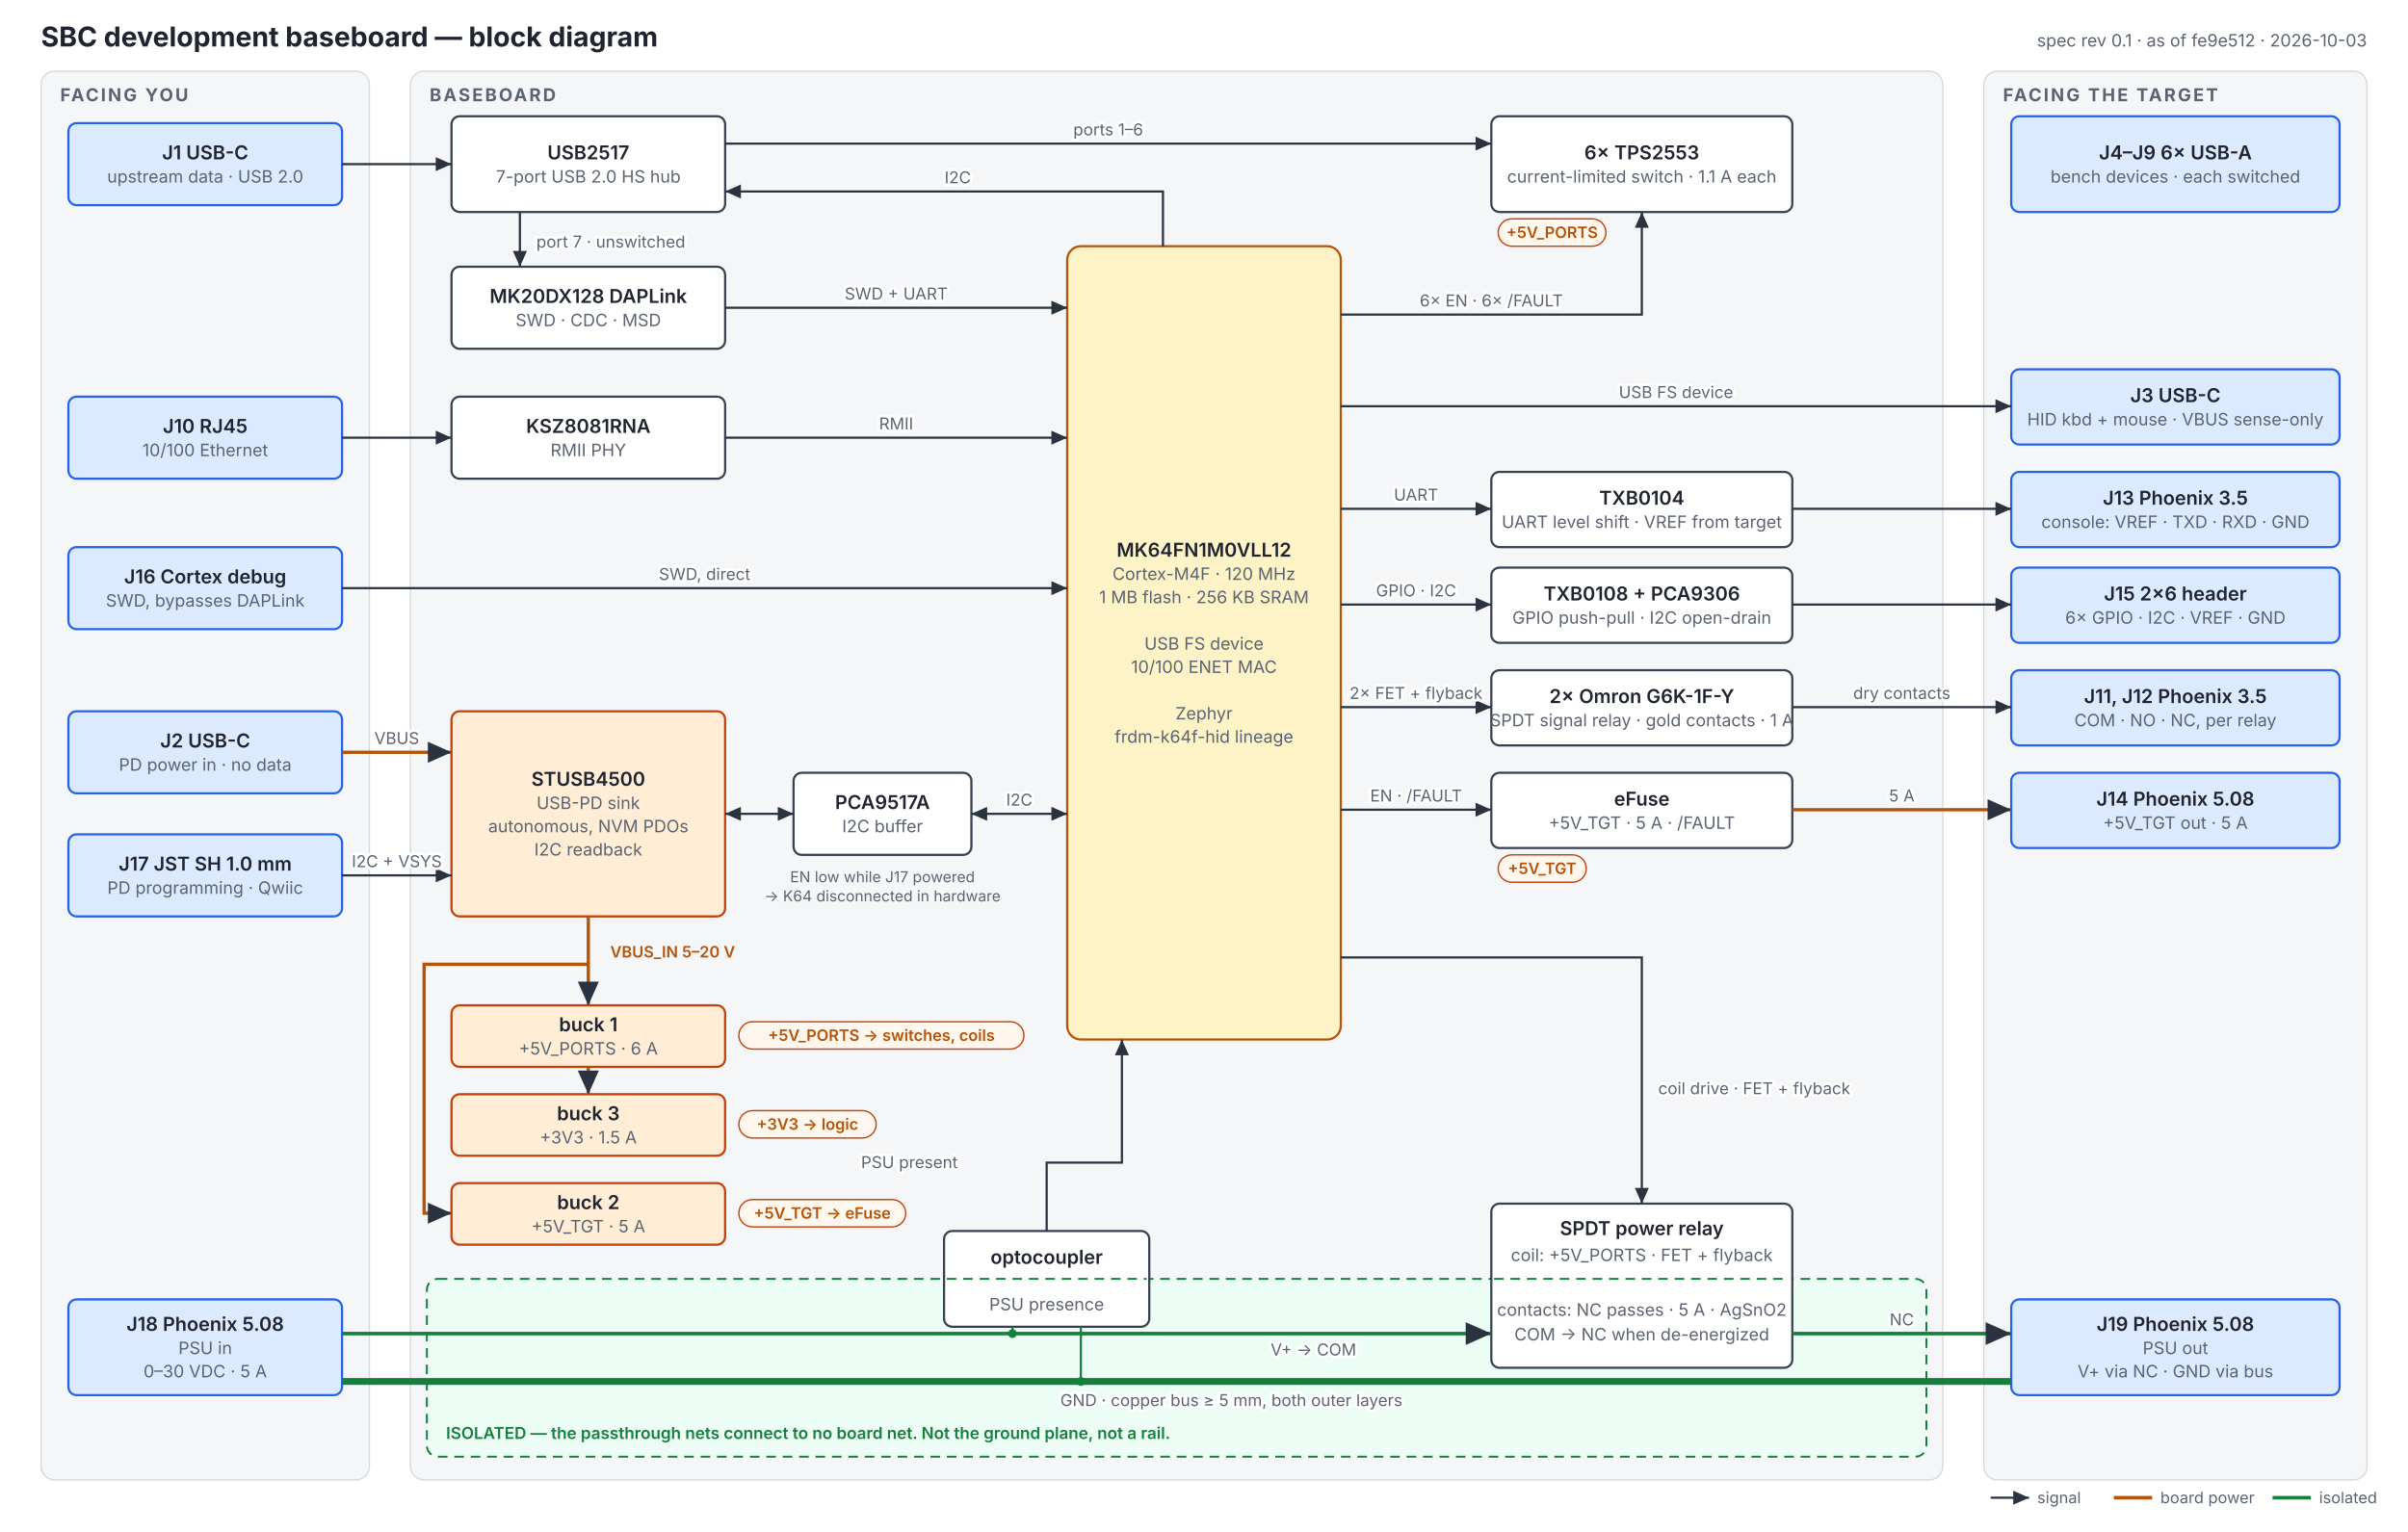
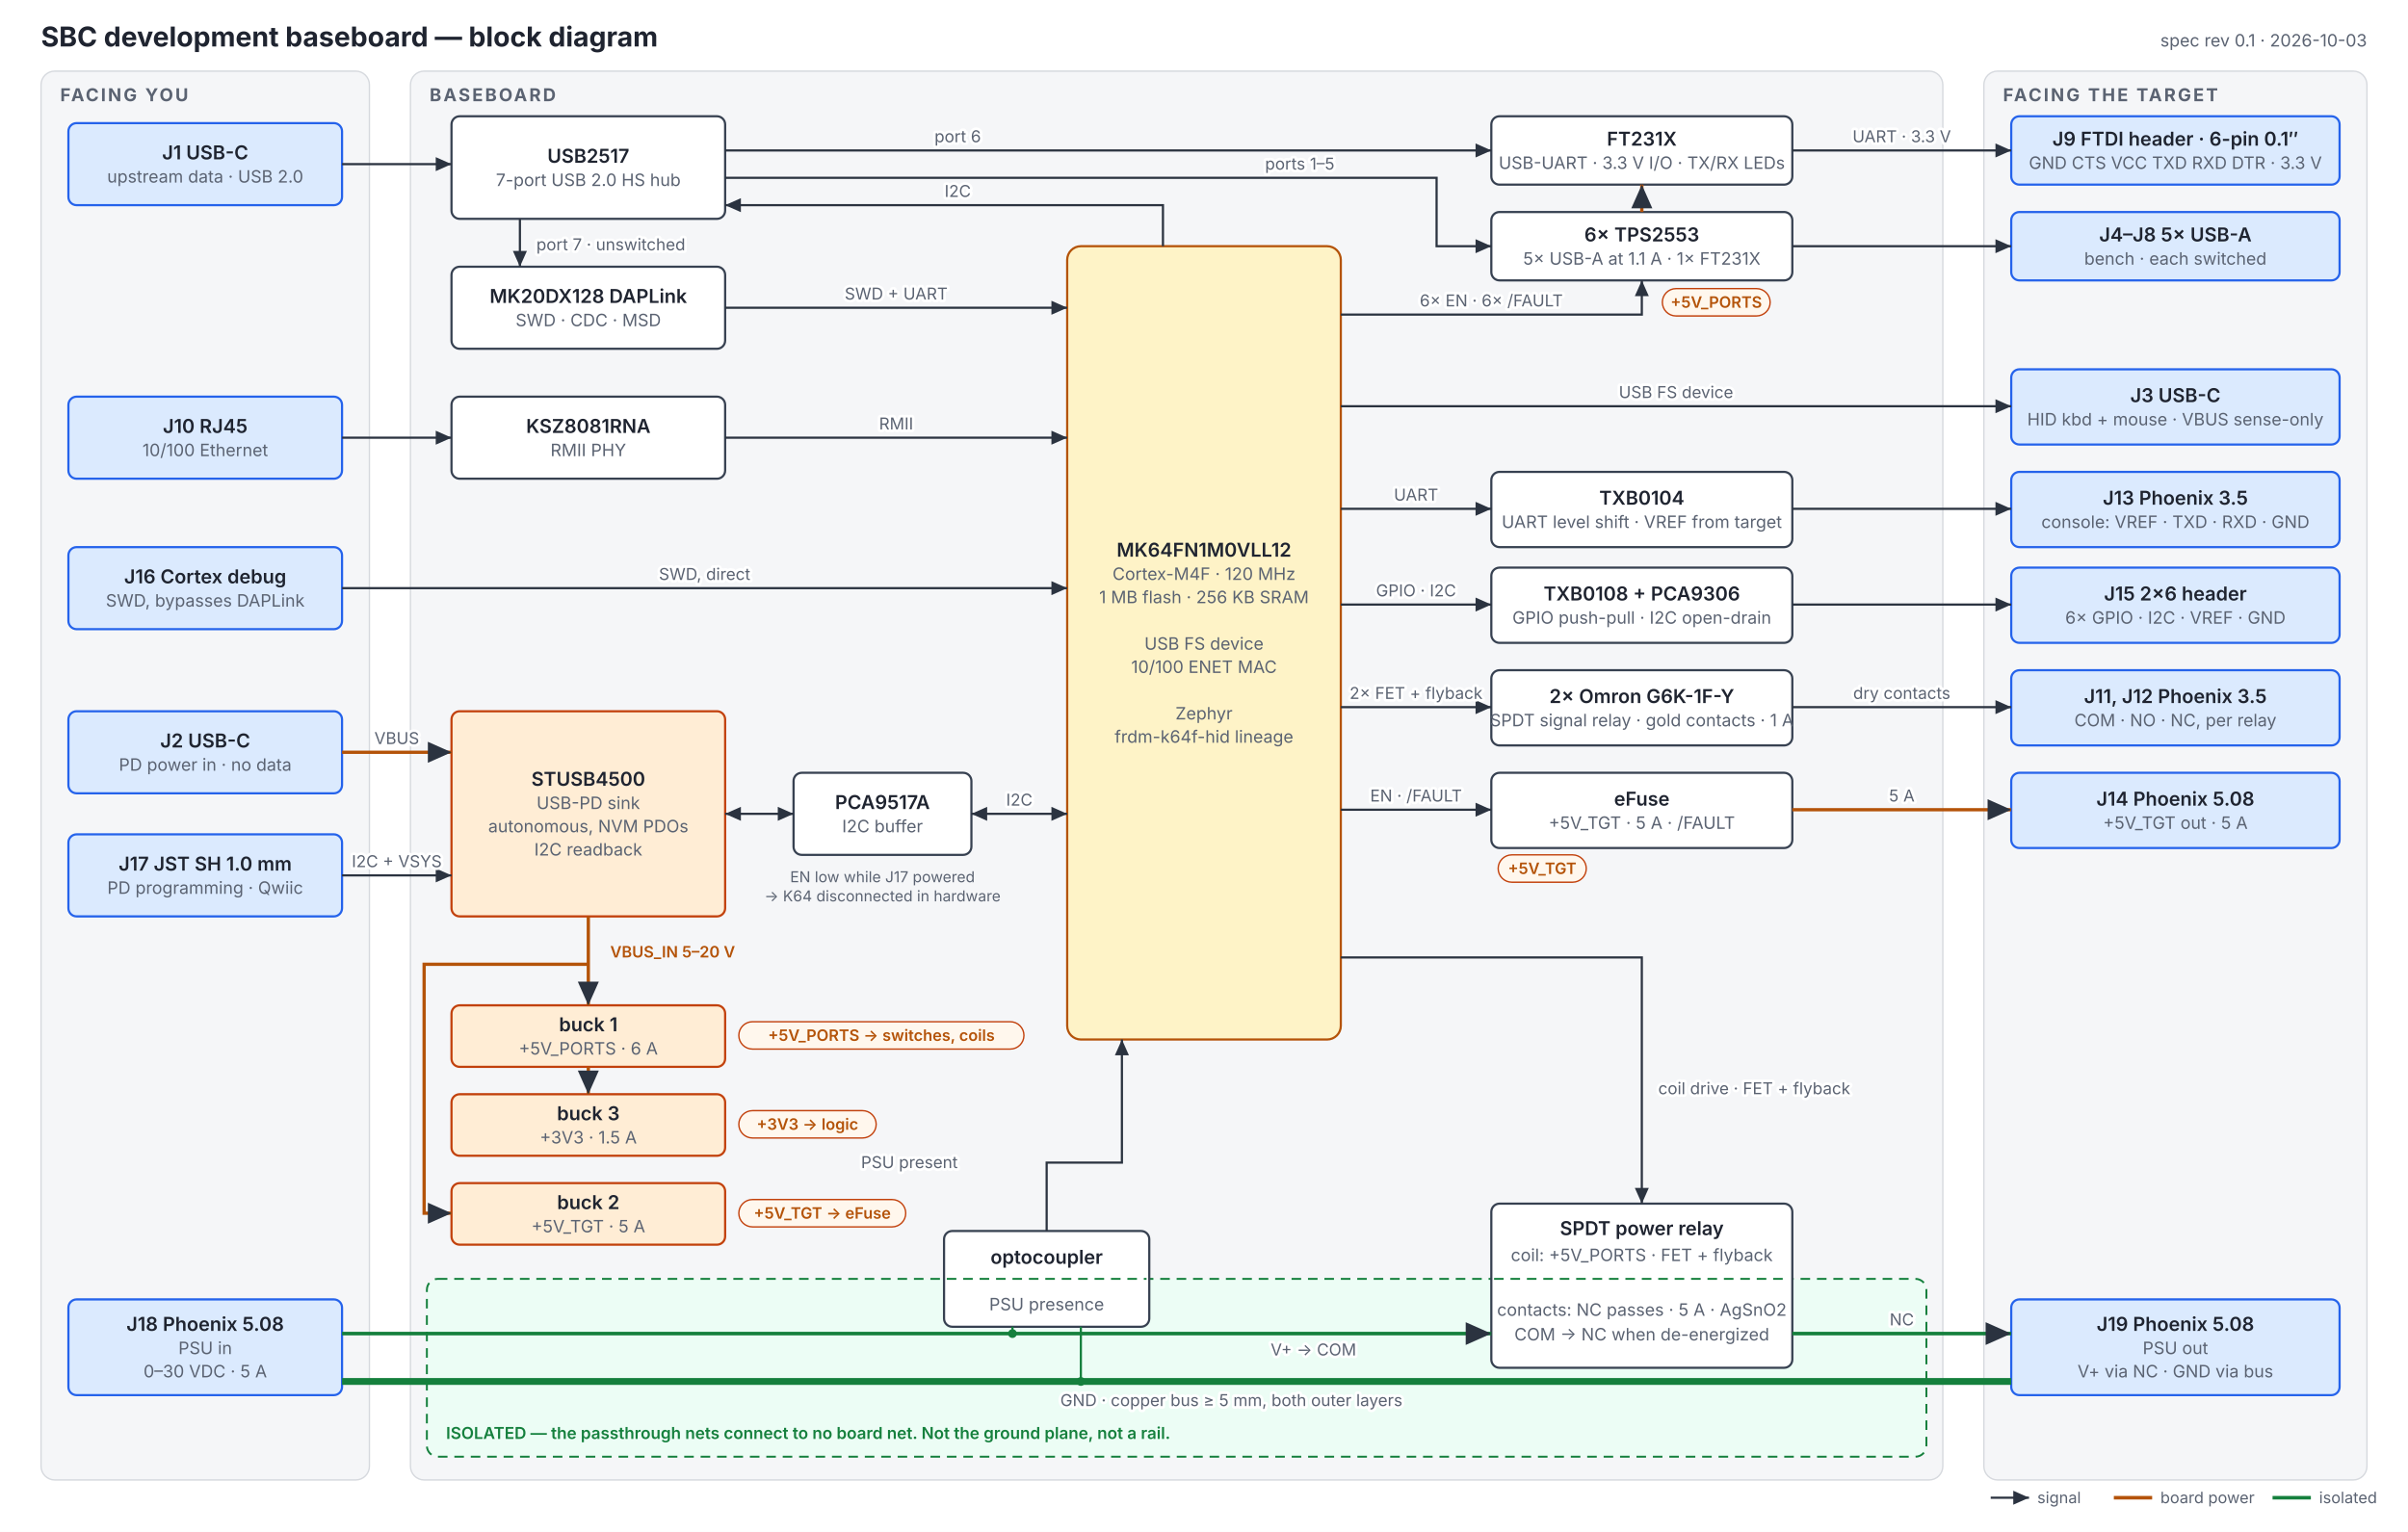
<svg xmlns="http://www.w3.org/2000/svg" width="1760" height="1120" viewBox="0 0 1760 1120" font-family="Inter, Helvetica, Arial, DejaVu Sans, sans-serif">
  <defs>
    <marker id="arrow" viewBox="0 0 10 10" refX="9" refY="5" markerWidth="8" markerHeight="8" orient="auto-start-reverse">
      <path d="M0,1 L9,5 L0,9 z" fill="#2b3340" />
    </marker>
    <marker id="arrowR" viewBox="0 0 10 10" refX="1" refY="5" markerWidth="8" markerHeight="8" orient="auto">
      <path d="M10,1 L1,5 L10,9 z" fill="#2b3340" />
    </marker>
  </defs>
  <rect width="1760" height="1120" fill="#ffffff" />
  <text x="30" y="34" font-size="20" font-weight="700" fill="#1f2430">SBC development baseboard — block diagram</text>
-   <text x="1730" y="34" text-anchor="end" font-size="12.5" fill="#5b6372">spec rev 0.1 · as of fe9e512 · 2026-10-03</text>
+   <text x="1730" y="34" text-anchor="end" font-size="12.5" fill="#5b6372">spec rev 0.1 · 2026-10-03</text>
  <rect x="30" y="52" width="240" height="1030" rx="10" fill="#f5f6f8" stroke="#d6d9de" />
  <text x="44" y="74" font-size="13" font-weight="700" letter-spacing="1.5" fill="#5b6372">FACING YOU</text>
  <rect x="300" y="52" width="1120" height="1030" rx="10" fill="#f5f6f8" stroke="#d6d9de" />
  <text x="314" y="74" font-size="13" font-weight="700" letter-spacing="1.5" fill="#5b6372">BASEBOARD</text>
  <rect x="1450" y="52" width="280" height="1030" rx="10" fill="#f5f6f8" stroke="#d6d9de" />
  <text x="1464" y="74" font-size="13" font-weight="700" letter-spacing="1.5" fill="#5b6372">FACING THE TARGET</text>
  <rect x="312" y="935" width="1096" height="130" rx="8" fill="#ecfdf5" stroke="#15803d" stroke-width="1.4" stroke-dasharray="7 5" />
  <text x="326" y="1052" font-size="12" font-weight="600" fill="#15803d">ISOLATED — the passthrough nets connect to no board net. Not the ground plane, not a rail.</text>
  <rect x="50" y="90" width="200" height="60" rx="6" fill="#dbeafe" stroke="#2563eb" stroke-width="1.6" />
  <text x="150.0" y="116.5" text-anchor="middle" font-size="14" font-weight="600" fill="#1f2430">J1  USB-C</text>
  <text x="150.0" y="133.5" text-anchor="middle" font-size="12.5" font-weight="400" fill="#5b6372">upstream data · USB 2.0</text>
  <rect x="50" y="290" width="200" height="60" rx="6" fill="#dbeafe" stroke="#2563eb" stroke-width="1.6" />
  <text x="150.0" y="316.5" text-anchor="middle" font-size="14" font-weight="600" fill="#1f2430">J10  RJ45</text>
  <text x="150.0" y="333.5" text-anchor="middle" font-size="12.5" font-weight="400" fill="#5b6372">10/100 Ethernet</text>
  <rect x="50" y="400" width="200" height="60" rx="6" fill="#dbeafe" stroke="#2563eb" stroke-width="1.6" />
  <text x="150.0" y="426.5" text-anchor="middle" font-size="14" font-weight="600" fill="#1f2430">J16  Cortex debug</text>
  <text x="150.0" y="443.5" text-anchor="middle" font-size="12.5" font-weight="400" fill="#5b6372">SWD, bypasses DAPLink</text>
  <rect x="50" y="520" width="200" height="60" rx="6" fill="#dbeafe" stroke="#2563eb" stroke-width="1.6" />
  <text x="150.0" y="546.5" text-anchor="middle" font-size="14" font-weight="600" fill="#1f2430">J2  USB-C</text>
  <text x="150.0" y="563.5" text-anchor="middle" font-size="12.5" font-weight="400" fill="#5b6372">PD power in · no data</text>
  <rect x="50" y="610" width="200" height="60" rx="6" fill="#dbeafe" stroke="#2563eb" stroke-width="1.6" />
  <text x="150.0" y="636.5" text-anchor="middle" font-size="14" font-weight="600" fill="#1f2430">J17  JST SH 1.0 mm</text>
  <text x="150.0" y="653.5" text-anchor="middle" font-size="12.5" font-weight="400" fill="#5b6372">PD programming · Qwiic</text>
  <rect x="50" y="950" width="200" height="70" rx="6" fill="#dbeafe" stroke="#2563eb" stroke-width="1.6" />
  <text x="150.0" y="973.0" text-anchor="middle" font-size="14" font-weight="600" fill="#1f2430">J18  Phoenix 5.08</text>
  <text x="150.0" y="990.0" text-anchor="middle" font-size="12.5" font-weight="400" fill="#5b6372">PSU in</text>
  <text x="150.0" y="1007.0" text-anchor="middle" font-size="12.5" font-weight="400" fill="#5b6372">0–30 VDC · 5 A</text>
-   <rect x="330" y="85" width="200" height="70" rx="6" fill="#ffffff" stroke="#374151" stroke-width="1.6" />
-   <text x="430.0" y="116.5" text-anchor="middle" font-size="14" font-weight="600" fill="#1f2430">USB2517</text>
-   <text x="430.0" y="133.5" text-anchor="middle" font-size="12.5" font-weight="400" fill="#5b6372">7-port USB 2.0 HS hub</text>
+   <rect x="330" y="85" width="200" height="75" rx="6" fill="#ffffff" stroke="#374151" stroke-width="1.6" />
+   <text x="430.0" y="119.0" text-anchor="middle" font-size="14" font-weight="600" fill="#1f2430">USB2517</text>
+   <text x="430.0" y="136.0" text-anchor="middle" font-size="12.5" font-weight="400" fill="#5b6372">7-port USB 2.0 HS hub</text>
  <rect x="330" y="195" width="200" height="60" rx="6" fill="#ffffff" stroke="#374151" stroke-width="1.6" />
  <text x="430.0" y="221.5" text-anchor="middle" font-size="14" font-weight="600" fill="#1f2430">MK20DX128  DAPLink</text>
  <text x="430.0" y="238.5" text-anchor="middle" font-size="12.5" font-weight="400" fill="#5b6372">SWD · CDC · MSD</text>
  <rect x="330" y="290" width="200" height="60" rx="6" fill="#ffffff" stroke="#374151" stroke-width="1.6" />
  <text x="430.0" y="316.5" text-anchor="middle" font-size="14" font-weight="600" fill="#1f2430">KSZ8081RNA</text>
  <text x="430.0" y="333.5" text-anchor="middle" font-size="12.5" font-weight="400" fill="#5b6372">RMII PHY</text>
  <rect x="330" y="520" width="200" height="150" rx="6" fill="#ffedd5" stroke="#c2410c" stroke-width="1.6" />
  <text x="430.0" y="574.5" text-anchor="middle" font-size="14" font-weight="600" fill="#1f2430">STUSB4500</text>
  <text x="430.0" y="591.5" text-anchor="middle" font-size="12.5" font-weight="400" fill="#5b6372">USB-PD sink</text>
  <text x="430.0" y="608.5" text-anchor="middle" font-size="12.5" font-weight="400" fill="#5b6372">autonomous, NVM PDOs</text>
  <text x="430.0" y="625.5" text-anchor="middle" font-size="12.5" font-weight="400" fill="#5b6372">I2C readback</text>
  <rect x="580" y="565" width="130" height="60" rx="6" fill="#ffffff" stroke="#374151" stroke-width="1.6" />
  <text x="645.0" y="591.5" text-anchor="middle" font-size="14" font-weight="600" fill="#1f2430">PCA9517A</text>
  <text x="645.0" y="608.5" text-anchor="middle" font-size="12.5" font-weight="400" fill="#5b6372">I2C buffer</text>
  <text x="645" y="645" text-anchor="middle" font-size="11" fill="#5b6372">EN low while J17 powered</text>
  <text x="645" y="659" text-anchor="middle" font-size="11" fill="#5b6372">→ K64 disconnected in hardware</text>
  <rect x="330" y="735" width="200" height="45" rx="6" fill="#ffedd5" stroke="#c2410c" stroke-width="1.6" />
  <text x="430.0" y="754.0" text-anchor="middle" font-size="14" font-weight="600" fill="#1f2430">buck 1</text>
  <text x="430.0" y="771.0" text-anchor="middle" font-size="12.5" font-weight="400" fill="#5b6372">+5V_PORTS · 6 A</text>
  <rect x="330" y="800" width="200" height="45" rx="6" fill="#ffedd5" stroke="#c2410c" stroke-width="1.6" />
  <text x="430.0" y="819.0" text-anchor="middle" font-size="14" font-weight="600" fill="#1f2430">buck 3</text>
  <text x="430.0" y="836.0" text-anchor="middle" font-size="12.5" font-weight="400" fill="#5b6372">+3V3 · 1.5 A</text>
  <rect x="330" y="865" width="200" height="45" rx="6" fill="#ffedd5" stroke="#c2410c" stroke-width="1.6" />
  <text x="430.0" y="884.0" text-anchor="middle" font-size="14" font-weight="600" fill="#1f2430">buck 2</text>
  <text x="430.0" y="901.0" text-anchor="middle" font-size="12.5" font-weight="400" fill="#5b6372">+5V_TGT · 5 A</text>
  <path d="M 430,670 L 430,735" fill="none" stroke="#b45309" stroke-width="2.4" marker-end="url(#arrow)" />
  <path d="M 430,705 L 310,705 L 310,887 L 330,887" fill="none" stroke="#b45309" stroke-width="2.4" marker-end="url(#arrow)" />
  <text x="446" y="700" font-size="11.5" font-weight="600" fill="#b45309">VBUS_IN 5–20 V</text>
  <path d="M 430,780 L 430,800" fill="none" stroke="#b45309" stroke-width="2.4" marker-end="url(#arrow)" />
  <rect x="540" y="747" width="208.4" height="20" rx="10" fill="#fff7ed" stroke="#c2410c" stroke-width="1" />
  <text x="644.2" y="761" text-anchor="middle" font-size="11.5" font-weight="600" fill="#b45309">+5V_PORTS → switches, coils</text>
  <rect x="540" y="812" width="100.4" height="20" rx="10" fill="#fff7ed" stroke="#c2410c" stroke-width="1" />
  <text x="590.2" y="826" text-anchor="middle" font-size="11.5" font-weight="600" fill="#b45309">+3V3 → logic</text>
  <rect x="540" y="877" width="122.0" height="20" rx="10" fill="#fff7ed" stroke="#c2410c" stroke-width="1" />
  <text x="601.0" y="891" text-anchor="middle" font-size="11.5" font-weight="600" fill="#b45309">+5V_TGT → eFuse</text>
  <rect x="690" y="900" width="150" height="70" rx="6" fill="#ffffff" stroke="#374151" stroke-width="1.6" />
  <text x="765" y="924" text-anchor="middle" font-size="14" font-weight="600" fill="#1f2430">optocoupler</text>
  <line x1="692" y1="935" x2="838" y2="935" stroke="#15803d" stroke-width="1.4" stroke-dasharray="7 5" />
  <text x="765" y="958" text-anchor="middle" font-size="12.5" fill="#5b6372">PSU presence</text>
  <rect x="780" y="180" width="200" height="580" rx="10" fill="#fef3c7" stroke="#b45309" stroke-width="1.6" />
  <text x="880.0" y="407.0" text-anchor="middle" font-size="14" font-weight="600" fill="#1f2430">MK64FN1M0VLL12</text>
  <text x="880.0" y="424.0" text-anchor="middle" font-size="12.5" font-weight="400" fill="#5b6372">Cortex-M4F · 120 MHz</text>
  <text x="880.0" y="441.0" text-anchor="middle" font-size="12.5" font-weight="400" fill="#5b6372">1 MB flash · 256 KB SRAM</text>
  <text x="880.0" y="458.0" text-anchor="middle" font-size="12.5" font-weight="400" fill="#5b6372" />
  <text x="880.0" y="475.0" text-anchor="middle" font-size="12.5" font-weight="400" fill="#5b6372">USB FS device</text>
  <text x="880.0" y="492.0" text-anchor="middle" font-size="12.5" font-weight="400" fill="#5b6372">10/100 ENET MAC</text>
  <text x="880.0" y="509.0" text-anchor="middle" font-size="12.5" font-weight="400" fill="#5b6372" />
  <text x="880.0" y="526.0" text-anchor="middle" font-size="12.5" font-weight="400" fill="#5b6372">Zephyr</text>
  <text x="880.0" y="543.0" text-anchor="middle" font-size="12.5" font-weight="400" fill="#5b6372">frdm-k64f-hid lineage</text>
-   <rect x="1090" y="85" width="220" height="70" rx="6" fill="#ffffff" stroke="#374151" stroke-width="1.6" />
-   <text x="1200.0" y="116.5" text-anchor="middle" font-size="14" font-weight="600" fill="#1f2430">6× TPS2553</text>
-   <text x="1200.0" y="133.5" text-anchor="middle" font-size="12.5" font-weight="400" fill="#5b6372">current-limited switch · 1.1 A each</text>
-   <rect x="1095" y="160" width="78.8" height="20" rx="10" fill="#fff7ed" stroke="#c2410c" stroke-width="1" />
-   <text x="1134.4" y="174" text-anchor="middle" font-size="11.5" font-weight="600" fill="#b45309">+5V_PORTS</text>
+   <rect x="1090" y="85" width="220" height="50" rx="6" fill="#ffffff" stroke="#374151" stroke-width="1.6" />
+   <text x="1200.0" y="106.5" text-anchor="middle" font-size="14" font-weight="600" fill="#1f2430">FT231X</text>
+   <text x="1200.0" y="123.5" text-anchor="middle" font-size="12.5" font-weight="400" fill="#5b6372">USB-UART · 3.3 V I/O · TX/RX LEDs</text>
+   <rect x="1090" y="155" width="220" height="50" rx="6" fill="#ffffff" stroke="#374151" stroke-width="1.6" />
+   <text x="1200.0" y="176.5" text-anchor="middle" font-size="14" font-weight="600" fill="#1f2430">6× TPS2553</text>
+   <text x="1200.0" y="193.5" text-anchor="middle" font-size="12.5" font-weight="400" fill="#5b6372">5× USB-A at 1.1 A · 1× FT231X</text>
+   <rect x="1215" y="211" width="78.8" height="20" rx="10" fill="#fff7ed" stroke="#c2410c" stroke-width="1" />
+   <text x="1254.4" y="225" text-anchor="middle" font-size="11.5" font-weight="600" fill="#b45309">+5V_PORTS</text>
+   <path d="M 1200,155 L 1200,135" fill="none" stroke="#b45309" stroke-width="2.4" marker-end="url(#arrow)" />
  <rect x="1090" y="345" width="220" height="55" rx="6" fill="#ffffff" stroke="#374151" stroke-width="1.6" />
  <text x="1200.0" y="369.0" text-anchor="middle" font-size="14" font-weight="600" fill="#1f2430">TXB0104</text>
  <text x="1200.0" y="386.0" text-anchor="middle" font-size="12.5" font-weight="400" fill="#5b6372">UART level shift · VREF from target</text>
  <rect x="1090" y="415" width="220" height="55" rx="6" fill="#ffffff" stroke="#374151" stroke-width="1.6" />
  <text x="1200.0" y="439.0" text-anchor="middle" font-size="14" font-weight="600" fill="#1f2430">TXB0108 + PCA9306</text>
  <text x="1200.0" y="456.0" text-anchor="middle" font-size="12.5" font-weight="400" fill="#5b6372">GPIO push-pull · I2C open-drain</text>
  <rect x="1090" y="490" width="220" height="55" rx="6" fill="#ffffff" stroke="#374151" stroke-width="1.6" />
  <text x="1200.0" y="514.0" text-anchor="middle" font-size="14" font-weight="600" fill="#1f2430">2× Omron G6K-1F-Y</text>
  <text x="1200.0" y="531.0" text-anchor="middle" font-size="12.5" font-weight="400" fill="#5b6372">SPDT signal relay · gold contacts · 1 A</text>
  <rect x="1090" y="565" width="220" height="55" rx="6" fill="#ffffff" stroke="#374151" stroke-width="1.6" />
  <text x="1200.0" y="589.0" text-anchor="middle" font-size="14" font-weight="600" fill="#1f2430">eFuse</text>
  <text x="1200.0" y="606.0" text-anchor="middle" font-size="12.5" font-weight="400" fill="#5b6372">+5V_TGT · 5 A · /FAULT</text>
  <rect x="1095" y="625" width="64.4" height="20" rx="10" fill="#fff7ed" stroke="#c2410c" stroke-width="1" />
  <text x="1127.2" y="639" text-anchor="middle" font-size="11.5" font-weight="600" fill="#b45309">+5V_TGT</text>
  <rect x="1090" y="880" width="220" height="120" rx="6" fill="#ffffff" stroke="#374151" stroke-width="1.6" />
  <text x="1200" y="903" text-anchor="middle" font-size="14" font-weight="600" fill="#1f2430">SPDT power relay</text>
  <text x="1200" y="922" text-anchor="middle" font-size="12.5" fill="#5b6372">coil: +5V_PORTS · FET + flyback</text>
  <line x1="1092" y1="935" x2="1308" y2="935" stroke="#15803d" stroke-width="1.4" stroke-dasharray="7 5" />
  <text x="1200" y="962" text-anchor="middle" font-size="12.5" fill="#5b6372">contacts: NC passes · 5 A · AgSnO2</text>
  <text x="1200" y="980" text-anchor="middle" font-size="12.5" fill="#5b6372">COM → NC when de-energized</text>
-   <rect x="1470" y="85" width="240" height="70" rx="6" fill="#dbeafe" stroke="#2563eb" stroke-width="1.6" />
-   <text x="1590.0" y="116.5" text-anchor="middle" font-size="14" font-weight="600" fill="#1f2430">J4–J9  6× USB-A</text>
-   <text x="1590.0" y="133.5" text-anchor="middle" font-size="12.5" font-weight="400" fill="#5b6372">bench devices · each switched</text>
+   <rect x="1470" y="85" width="240" height="50" rx="6" fill="#dbeafe" stroke="#2563eb" stroke-width="1.6" />
+   <text x="1590.0" y="106.5" text-anchor="middle" font-size="14" font-weight="600" fill="#1f2430">J9  FTDI header · 6-pin 0.1″</text>
+   <text x="1590.0" y="123.5" text-anchor="middle" font-size="12.5" font-weight="400" fill="#5b6372">GND CTS VCC TXD RXD DTR · 3.3 V</text>
+   <rect x="1470" y="155" width="240" height="50" rx="6" fill="#dbeafe" stroke="#2563eb" stroke-width="1.6" />
+   <text x="1590.0" y="176.5" text-anchor="middle" font-size="14" font-weight="600" fill="#1f2430">J4–J8  5× USB-A</text>
+   <text x="1590.0" y="193.5" text-anchor="middle" font-size="12.5" font-weight="400" fill="#5b6372">bench · each switched</text>
  <rect x="1470" y="270" width="240" height="55" rx="6" fill="#dbeafe" stroke="#2563eb" stroke-width="1.6" />
  <text x="1590.0" y="294.0" text-anchor="middle" font-size="14" font-weight="600" fill="#1f2430">J3  USB-C</text>
  <text x="1590.0" y="311.0" text-anchor="middle" font-size="12.5" font-weight="400" fill="#5b6372">HID kbd + mouse · VBUS sense-only</text>
  <rect x="1470" y="345" width="240" height="55" rx="6" fill="#dbeafe" stroke="#2563eb" stroke-width="1.6" />
  <text x="1590.0" y="369.0" text-anchor="middle" font-size="14" font-weight="600" fill="#1f2430">J13  Phoenix 3.5</text>
  <text x="1590.0" y="386.0" text-anchor="middle" font-size="12.5" font-weight="400" fill="#5b6372">console: VREF · TXD · RXD · GND</text>
  <rect x="1470" y="415" width="240" height="55" rx="6" fill="#dbeafe" stroke="#2563eb" stroke-width="1.6" />
  <text x="1590.0" y="439.0" text-anchor="middle" font-size="14" font-weight="600" fill="#1f2430">J15  2×6 header</text>
  <text x="1590.0" y="456.0" text-anchor="middle" font-size="12.5" font-weight="400" fill="#5b6372">6× GPIO · I2C · VREF · GND</text>
  <rect x="1470" y="490" width="240" height="55" rx="6" fill="#dbeafe" stroke="#2563eb" stroke-width="1.6" />
  <text x="1590.0" y="514.0" text-anchor="middle" font-size="14" font-weight="600" fill="#1f2430">J11, J12  Phoenix 3.5</text>
  <text x="1590.0" y="531.0" text-anchor="middle" font-size="12.5" font-weight="400" fill="#5b6372">COM · NO · NC, per relay</text>
  <rect x="1470" y="565" width="240" height="55" rx="6" fill="#dbeafe" stroke="#2563eb" stroke-width="1.6" />
  <text x="1590.0" y="589.0" text-anchor="middle" font-size="14" font-weight="600" fill="#1f2430">J14  Phoenix 5.08</text>
  <text x="1590.0" y="606.0" text-anchor="middle" font-size="12.5" font-weight="400" fill="#5b6372">+5V_TGT out · 5 A</text>
  <rect x="1470" y="950" width="240" height="70" rx="6" fill="#dbeafe" stroke="#2563eb" stroke-width="1.6" />
  <text x="1590.0" y="973.0" text-anchor="middle" font-size="14" font-weight="600" fill="#1f2430">J19  Phoenix 5.08</text>
  <text x="1590.0" y="990.0" text-anchor="middle" font-size="12.5" font-weight="400" fill="#5b6372">PSU out</text>
  <text x="1590.0" y="1007.0" text-anchor="middle" font-size="12.5" font-weight="400" fill="#5b6372">V+ via NC · GND via bus</text>
  <path d="M 250,120 L 330,120" fill="none" stroke="#2b3340" stroke-width="1.6" marker-end="url(#arrow)" />
-   <path d="M 530,105 L 1090,105" fill="none" stroke="#2b3340" stroke-width="1.6" marker-end="url(#arrow)" />
-   <text x="810" y="99" text-anchor="middle" font-size="12" fill="#5b6372" paint-order="stroke" stroke="#ffffff" stroke-width="4" stroke-linejoin="round">ports 1–6</text>
-   <path d="M 850,180 L 850,140 L 530,140" fill="none" stroke="#2b3340" stroke-width="1.6" marker-end="url(#arrow)" />
-   <text x="700" y="134" text-anchor="middle" font-size="12" fill="#5b6372" paint-order="stroke" stroke="#ffffff" stroke-width="4" stroke-linejoin="round">I2C</text>
-   <path d="M 380,155 L 380,195" fill="none" stroke="#2b3340" stroke-width="1.6" marker-end="url(#arrow)" />
-   <text x="392" y="181" text-anchor="start" font-size="12" fill="#5b6372" paint-order="stroke" stroke="#ffffff" stroke-width="4" stroke-linejoin="round">port 7 · unswitched</text>
+   <path d="M 530,110 L 1090,110" fill="none" stroke="#2b3340" stroke-width="1.6" marker-end="url(#arrow)" />
+   <text x="700" y="104" text-anchor="middle" font-size="12" fill="#5b6372" paint-order="stroke" stroke="#ffffff" stroke-width="4" stroke-linejoin="round">port 6</text>
+   <path d="M 530,130 L 1050,130 L 1050,180 L 1090,180" fill="none" stroke="#2b3340" stroke-width="1.6" marker-end="url(#arrow)" />
+   <text x="950" y="124" text-anchor="middle" font-size="12" fill="#5b6372" paint-order="stroke" stroke="#ffffff" stroke-width="4" stroke-linejoin="round">ports 1–5</text>
+   <path d="M 850,180 L 850,150 L 530,150" fill="none" stroke="#2b3340" stroke-width="1.6" marker-end="url(#arrow)" />
+   <text x="700" y="144" text-anchor="middle" font-size="12" fill="#5b6372" paint-order="stroke" stroke="#ffffff" stroke-width="4" stroke-linejoin="round">I2C</text>
+   <path d="M 380,160 L 380,195" fill="none" stroke="#2b3340" stroke-width="1.6" marker-end="url(#arrow)" />
+   <text x="392" y="183" text-anchor="start" font-size="12" fill="#5b6372" paint-order="stroke" stroke="#ffffff" stroke-width="4" stroke-linejoin="round">port 7 · unswitched</text>
+   <path d="M 1310,110 L 1470,110" fill="none" stroke="#2b3340" stroke-width="1.6" marker-end="url(#arrow)" />
+   <text x="1390" y="104" text-anchor="middle" font-size="12" fill="#5b6372" paint-order="stroke" stroke="#ffffff" stroke-width="4" stroke-linejoin="round">UART · 3.3 V</text>
+   <path d="M 1310,180 L 1470,180" fill="none" stroke="#2b3340" stroke-width="1.6" marker-end="url(#arrow)" />
  <path d="M 530,225 L 780,225" fill="none" stroke="#2b3340" stroke-width="1.6" marker-end="url(#arrow)" />
  <text x="655" y="219" text-anchor="middle" font-size="12" fill="#5b6372" paint-order="stroke" stroke="#ffffff" stroke-width="4" stroke-linejoin="round">SWD + UART</text>
  <path d="M 250,320 L 330,320" fill="none" stroke="#2b3340" stroke-width="1.6" marker-end="url(#arrow)" />
  <path d="M 530,320 L 780,320" fill="none" stroke="#2b3340" stroke-width="1.6" marker-end="url(#arrow)" />
  <text x="655" y="314" text-anchor="middle" font-size="12" fill="#5b6372" paint-order="stroke" stroke="#ffffff" stroke-width="4" stroke-linejoin="round">RMII</text>
  <path d="M 250,430 L 780,430" fill="none" stroke="#2b3340" stroke-width="1.6" marker-end="url(#arrow)" />
  <text x="515" y="424" text-anchor="middle" font-size="12" fill="#5b6372" paint-order="stroke" stroke="#ffffff" stroke-width="4" stroke-linejoin="round">SWD, direct</text>
  <path d="M 250,550 L 330,550" fill="none" stroke="#b45309" stroke-width="2.4" marker-end="url(#arrow)" />
  <text x="290" y="544" text-anchor="middle" font-size="12" fill="#5b6372" paint-order="stroke" stroke="#ffffff" stroke-width="4" stroke-linejoin="round">VBUS</text>
  <path d="M 250,640 L 330,640" fill="none" stroke="#2b3340" stroke-width="1.6" marker-end="url(#arrow)" />
  <text x="290" y="634" text-anchor="middle" font-size="12" fill="#5b6372" paint-order="stroke" stroke="#ffffff" stroke-width="4" stroke-linejoin="round">I2C + VSYS</text>
  <path d="M 530,595 L 580,595" fill="none" stroke="#2b3340" stroke-width="1.6" marker-start="url(#arrowR)" marker-end="url(#arrow)" />
  <path d="M 710,595 L 780,595" fill="none" stroke="#2b3340" stroke-width="1.6" marker-start="url(#arrowR)" marker-end="url(#arrow)" />
  <text x="745" y="589" text-anchor="middle" font-size="12" fill="#5b6372" paint-order="stroke" stroke="#ffffff" stroke-width="4" stroke-linejoin="round">I2C</text>
-   <path d="M 980,230 L 1200,230 L 1200,155" fill="none" stroke="#2b3340" stroke-width="1.6" marker-end="url(#arrow)" />
+   <path d="M 980,230 L 1200,230 L 1200,205" fill="none" stroke="#2b3340" stroke-width="1.6" marker-end="url(#arrow)" />
  <text x="1090" y="224" text-anchor="middle" font-size="12" fill="#5b6372" paint-order="stroke" stroke="#ffffff" stroke-width="4" stroke-linejoin="round">6× EN · 6× /FAULT</text>
  <path d="M 980,297 L 1470,297" fill="none" stroke="#2b3340" stroke-width="1.6" marker-end="url(#arrow)" />
  <text x="1225" y="291" text-anchor="middle" font-size="12" fill="#5b6372" paint-order="stroke" stroke="#ffffff" stroke-width="4" stroke-linejoin="round">USB FS device</text>
  <path d="M 980,372 L 1090,372" fill="none" stroke="#2b3340" stroke-width="1.6" marker-end="url(#arrow)" />
  <text x="1035" y="366" text-anchor="middle" font-size="12" fill="#5b6372" paint-order="stroke" stroke="#ffffff" stroke-width="4" stroke-linejoin="round">UART</text>
  <path d="M 1310,372 L 1470,372" fill="none" stroke="#2b3340" stroke-width="1.6" marker-end="url(#arrow)" />
  <path d="M 980,442 L 1090,442" fill="none" stroke="#2b3340" stroke-width="1.6" marker-end="url(#arrow)" />
  <text x="1035" y="436" text-anchor="middle" font-size="12" fill="#5b6372" paint-order="stroke" stroke="#ffffff" stroke-width="4" stroke-linejoin="round">GPIO · I2C</text>
  <path d="M 1310,442 L 1470,442" fill="none" stroke="#2b3340" stroke-width="1.6" marker-end="url(#arrow)" />
  <path d="M 980,517 L 1090,517" fill="none" stroke="#2b3340" stroke-width="1.6" marker-end="url(#arrow)" />
  <text x="1035" y="511" text-anchor="middle" font-size="12" fill="#5b6372" paint-order="stroke" stroke="#ffffff" stroke-width="4" stroke-linejoin="round">2× FET + flyback</text>
  <path d="M 1310,517 L 1470,517" fill="none" stroke="#2b3340" stroke-width="1.6" marker-end="url(#arrow)" />
  <text x="1390" y="511" text-anchor="middle" font-size="12" fill="#5b6372" paint-order="stroke" stroke="#ffffff" stroke-width="4" stroke-linejoin="round">dry contacts</text>
  <path d="M 980,592 L 1090,592" fill="none" stroke="#2b3340" stroke-width="1.6" marker-end="url(#arrow)" />
  <text x="1035" y="586" text-anchor="middle" font-size="12" fill="#5b6372" paint-order="stroke" stroke="#ffffff" stroke-width="4" stroke-linejoin="round">EN · /FAULT</text>
  <path d="M 1310,592 L 1470,592" fill="none" stroke="#b45309" stroke-width="2.4" marker-end="url(#arrow)" />
  <text x="1390" y="586" text-anchor="middle" font-size="12" fill="#5b6372" paint-order="stroke" stroke="#ffffff" stroke-width="4" stroke-linejoin="round">5 A</text>
  <path d="M 980,700 L 1200,700 L 1200,880" fill="none" stroke="#2b3340" stroke-width="1.6" marker-end="url(#arrow)" />
  <text x="1212" y="800" text-anchor="start" font-size="12" fill="#5b6372" paint-order="stroke" stroke="#ffffff" stroke-width="4" stroke-linejoin="round">coil drive · FET + flyback</text>
  <path d="M 250,975 L 1090,975" fill="none" stroke="#15803d" stroke-width="2.6" marker-end="url(#arrow)" />
  <text x="960" y="991" text-anchor="middle" font-size="12" fill="#5b6372" paint-order="stroke" stroke="#ffffff" stroke-width="4" stroke-linejoin="round">V+  →  COM</text>
  <path d="M 1310,975 L 1470,975" fill="none" stroke="#15803d" stroke-width="2.6" marker-end="url(#arrow)" />
  <text x="1390" y="969" text-anchor="middle" font-size="12" fill="#5b6372" paint-order="stroke" stroke="#ffffff" stroke-width="4" stroke-linejoin="round">NC</text>
  <path d="M 250,1010 L 1470,1010" fill="none" stroke="#15803d" stroke-width="5" />
  <text x="900" y="1028" text-anchor="middle" font-size="12" fill="#5b6372" paint-order="stroke" stroke="#ffffff" stroke-width="4" stroke-linejoin="round">GND · copper bus ≥ 5 mm, both outer layers</text>
  <line x1="740" y1="970" x2="740" y2="975" stroke="#15803d" stroke-width="1.6" />
  <line x1="790" y1="970" x2="790" y2="1010" stroke="#15803d" stroke-width="1.6" />
  <circle cx="740" cy="975" r="3.2" fill="#15803d" />
  <circle cx="790" cy="1010" r="3.2" fill="#15803d" />
  <path d="M 765,900 L 765,850 L 820,850 L 820,760" fill="none" stroke="#2b3340" stroke-width="1.6" marker-end="url(#arrow)" />
  <text x="700" y="854" text-anchor="end" font-size="12" fill="#5b6372" paint-order="stroke" stroke="#ffffff" stroke-width="4" stroke-linejoin="round">PSU present</text>
  <line x1="1455" y1="1095" x2="1483" y2="1095" stroke="#2b3340" stroke-width="1.6" marker-end="url(#arrow)" />
  <text x="1489" y="1099" font-size="11.5" fill="#5b6372">signal</text>
  <line x1="1545" y1="1095" x2="1573" y2="1095" stroke="#b45309" stroke-width="2.6" />
  <text x="1579" y="1099" font-size="11.5" fill="#5b6372">board power</text>
  <line x1="1661" y1="1095" x2="1689" y2="1095" stroke="#15803d" stroke-width="2.6" />
  <text x="1695" y="1099" font-size="11.5" fill="#5b6372">isolated</text>
</svg>
